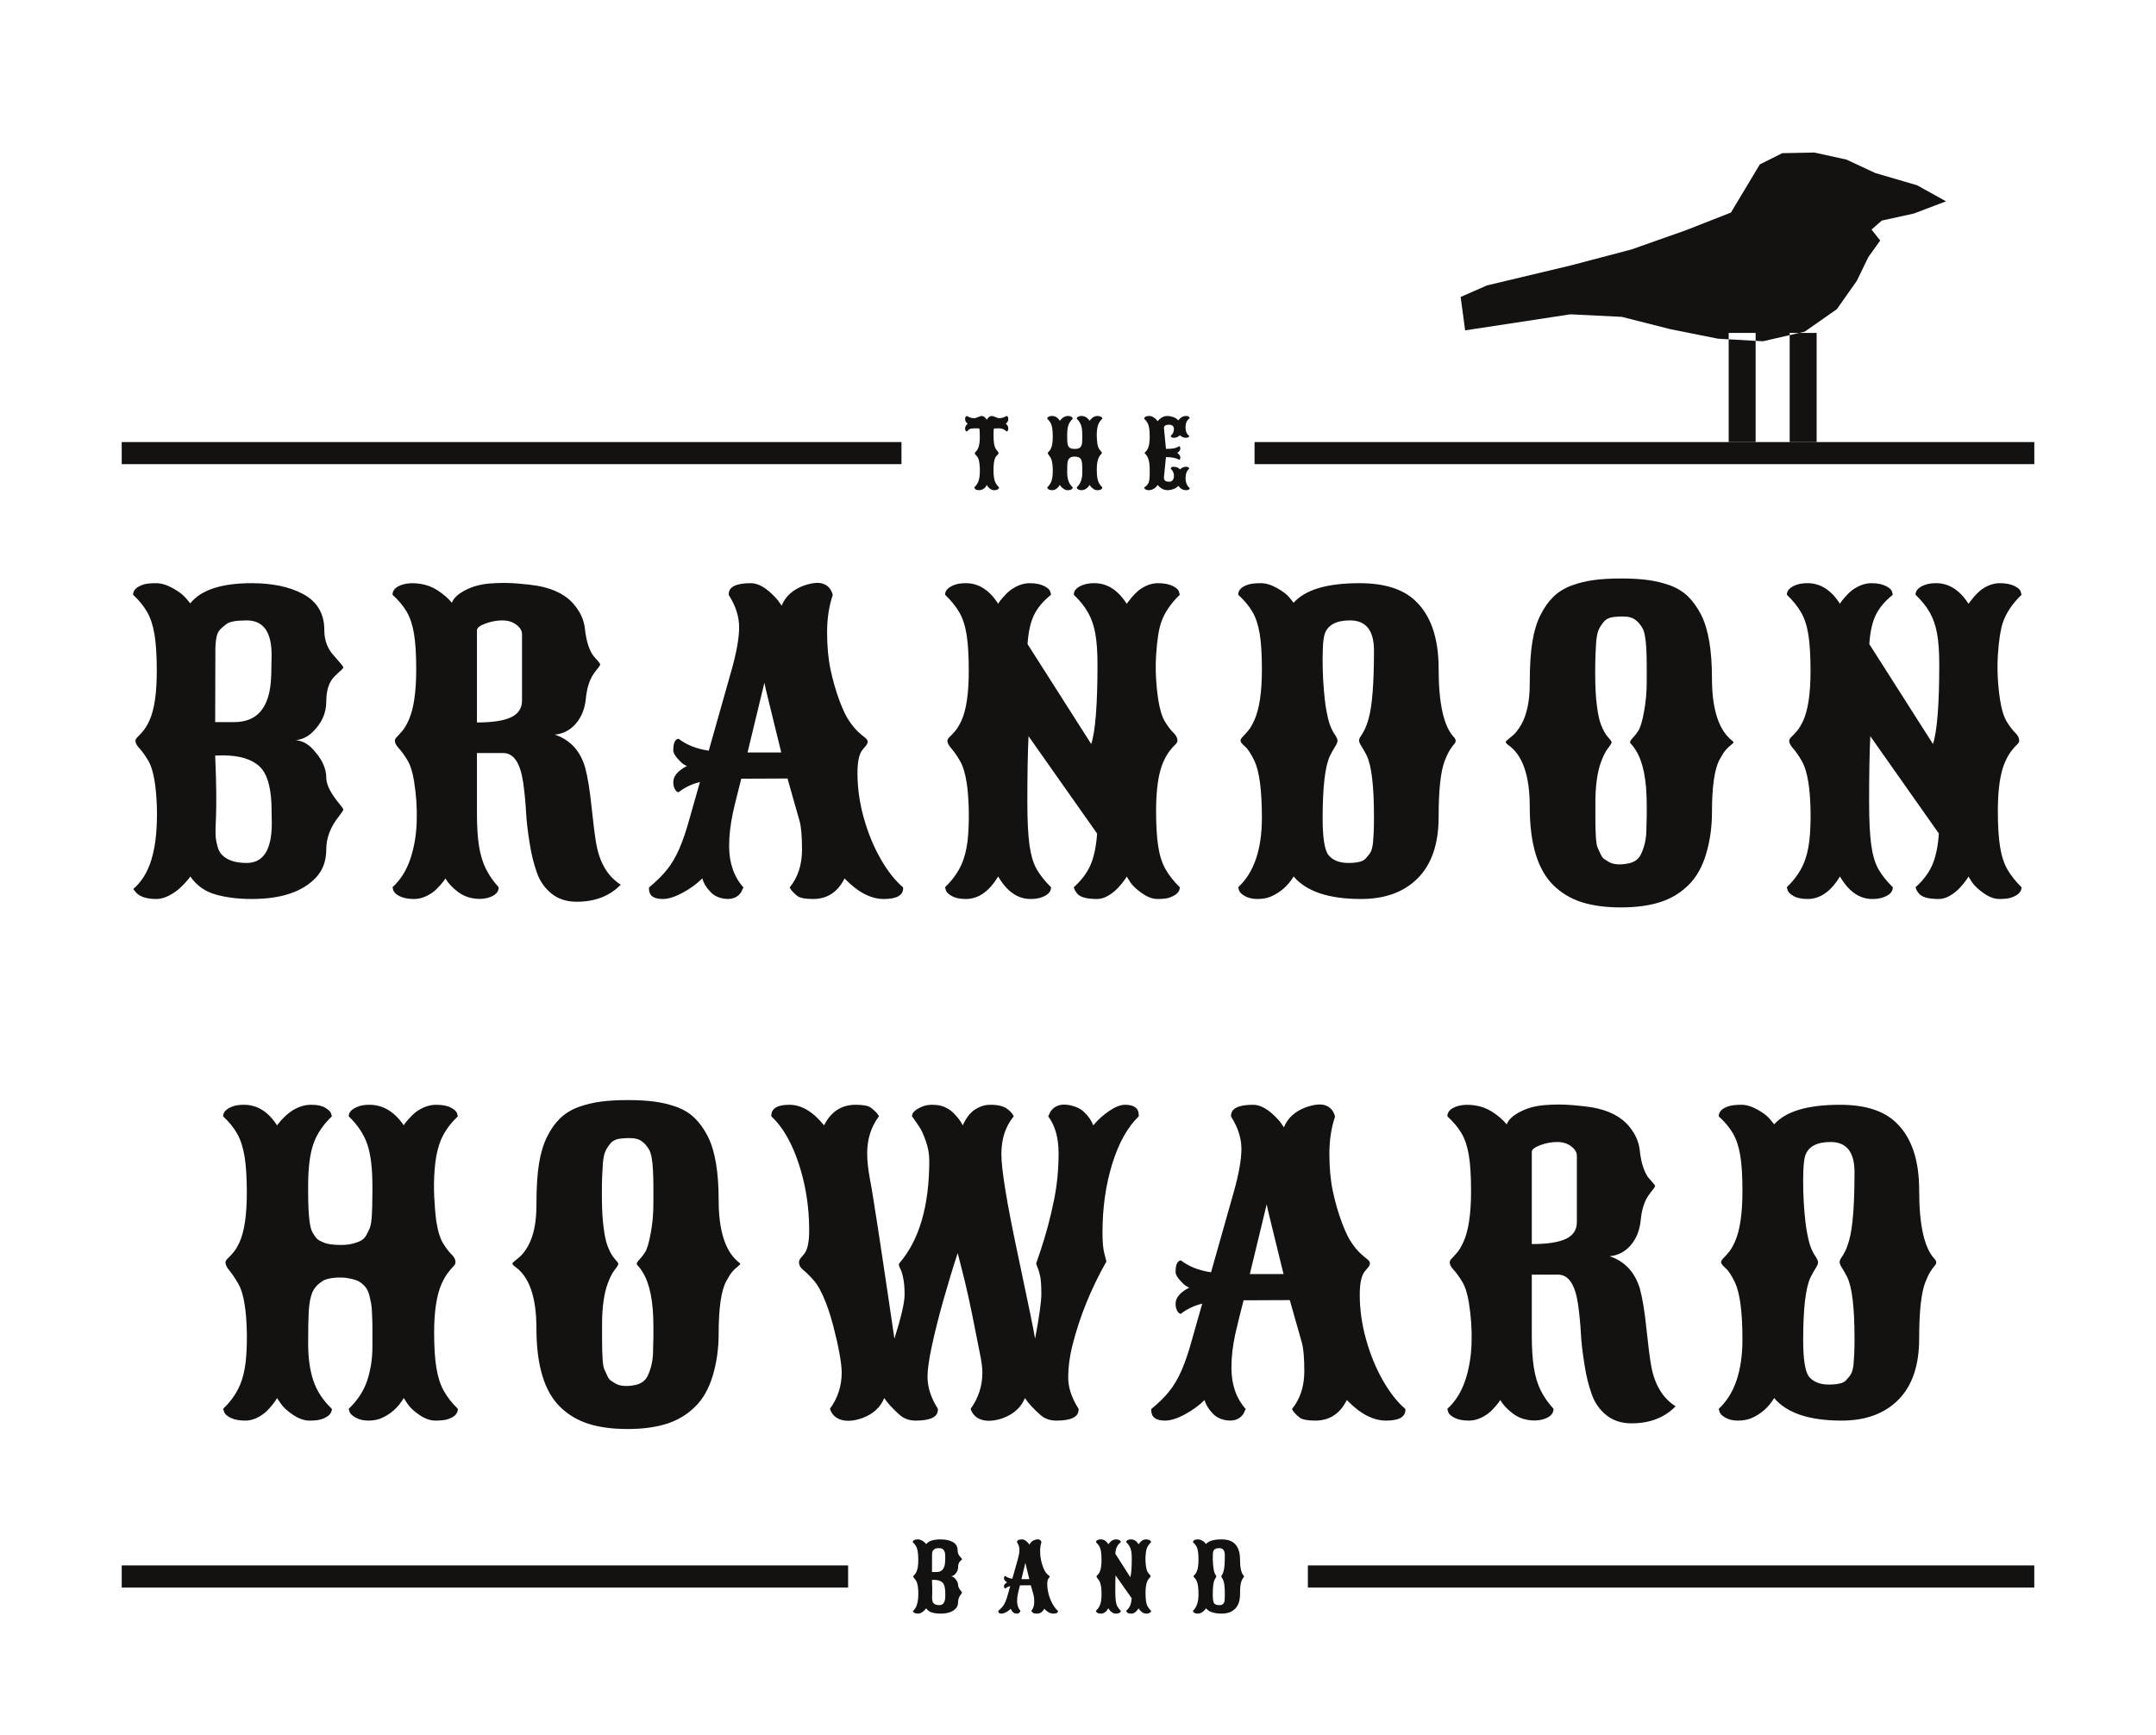
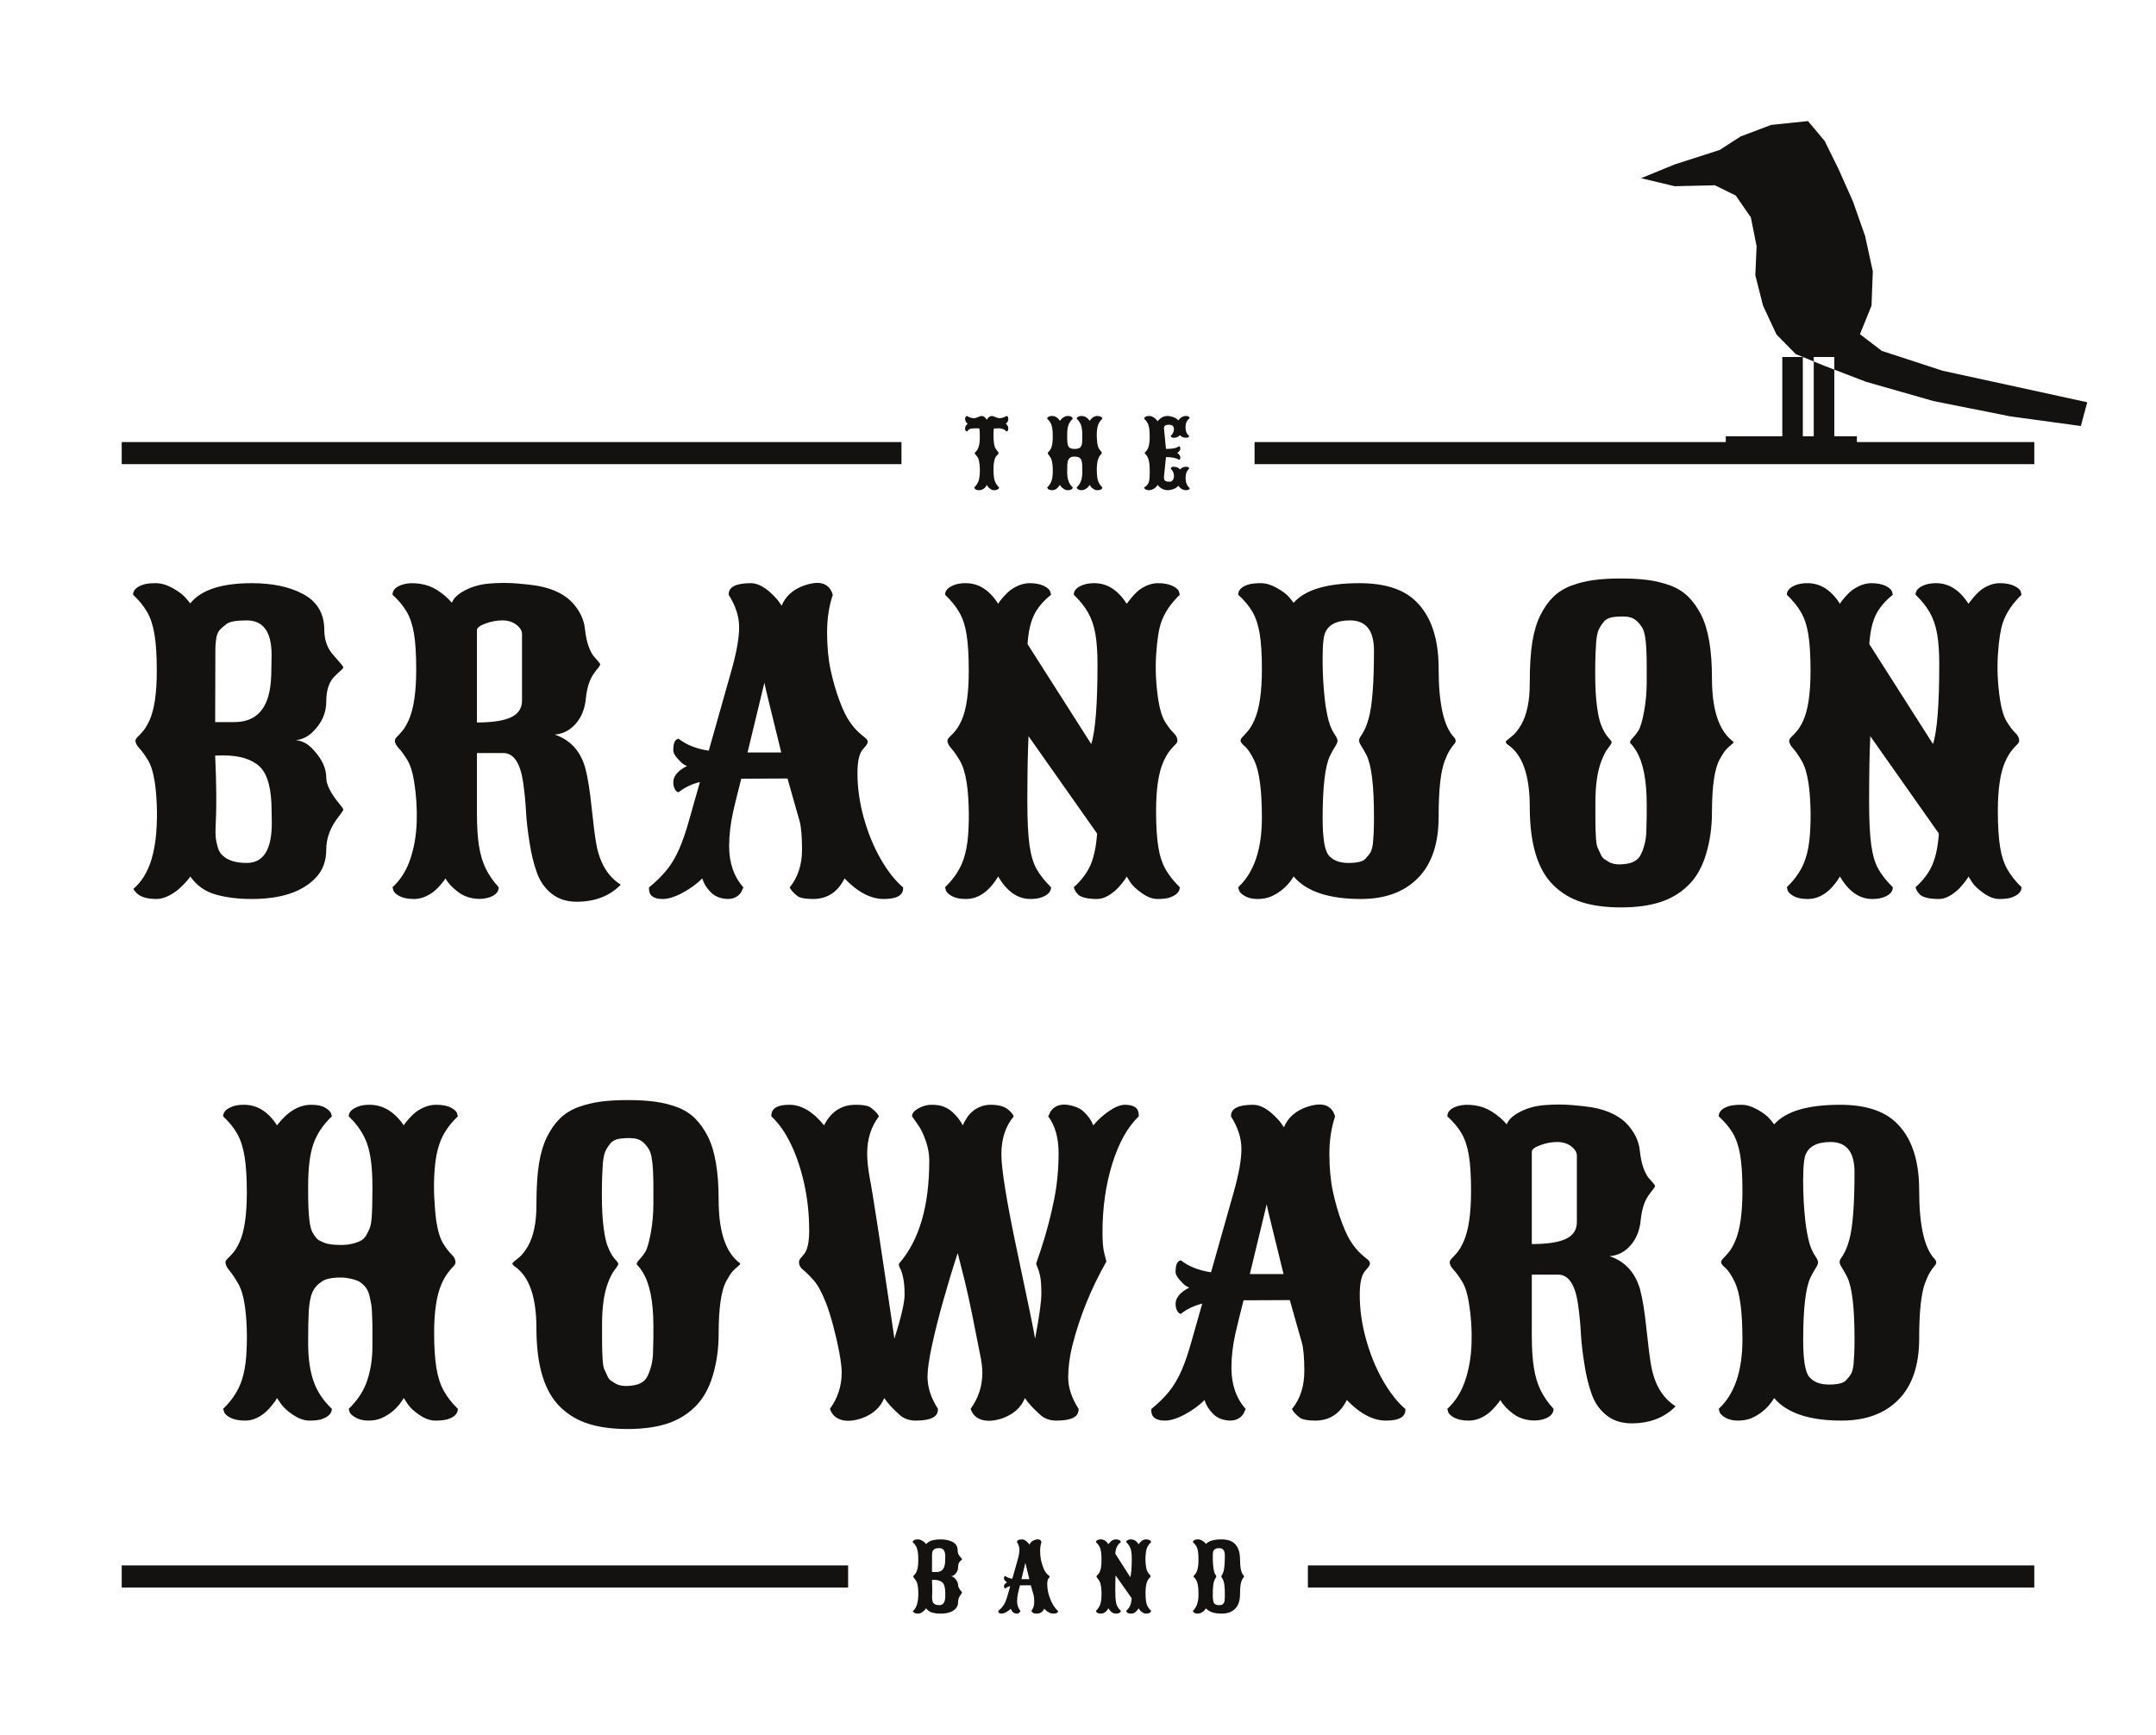
<svg xmlns="http://www.w3.org/2000/svg" viewBox="290.67 -337.87 818.66 659.12" width="819" height="659">
  <g fill="#141210">
    <path transform="translate(336.6695,0) scale(0.074442,-0.074442)" d="M177 -50Q98 -50 69 -12L59 1Q122 55 151 149Q170 211 176.0 285.5Q182 360 179.0 431.0Q176 502 168 551Q157 621 133.5 659.5Q110 698 90.0 719.5Q70 741 70 758Q70 766 81 777Q92 787 108.5 806.5Q125 826 141 860Q179 942 179 1114Q179 1230 167.5 1299.5Q156 1369 130.0 1414.5Q104 1460 58 1503Q58 1539 114 1556Q135 1562 175 1562Q215 1562 261.5 1536.0Q308 1510 329 1484L350 1459Q432 1562 664 1562Q820 1562 923 1508Q1034 1450 1034 1323Q1034 1244 1083 1192Q1131 1138 1131 1133Q1131 1127 1117.5 1115.5Q1104 1104 1088 1088Q1044 1046 1044 958Q1044 869 974 802Q936 765 888 761Q937 756 974 716Q1044 643 1044 569Q1044 517 1110 437Q1131 412 1131 406Q1131 401 1110 374Q1044 292 1044 203Q1044 114 990 58Q887 -50 664 -50Q560 -50 479.0 -27.0Q398 -4 350 65Q344 54 321.0 29.5Q298 5 278 -10Q223 -50 177 -50ZM477 853H575Q743 853 761 1057Q764 1092 764 1137L765 1196Q765 1372 638 1372Q557 1372 534 1353Q509 1334 498.5 1321.0Q488 1308 484 1288Q478 1257 478 1220ZM638 134Q766 134 766 337L765 400Q765 568 704 626Q643 683 516 683L477 682Q482 565 482.5 493.0Q483 421 481.5 379.5Q480 338 479.0 312.5Q478 287 480 262Q482 244 489.5 216.5Q497 189 513 174Q553 134 638 134Z" />
    <path transform="translate(435.1618,0) scale(0.074442,-0.074442)" d="M999 -64Q922 -64 870.0 -22.0Q818 20 795 87Q771 155 759 235Q744 327 740.5 395.5Q737 464 726 544Q704 695 624 695H490V385Q490 287 500.5 220.5Q511 154 535.0 105.0Q559 56 601 10Q601 -28 546 -44Q508 -54 466.0 -46.0Q424 -38 392 -13Q350 19 329 55Q324 45 304.5 22.5Q285 0 267 -14Q218 -50 169 -50Q124 -50 96.0 -36.0Q68 -22 63 -5L59 10Q120 66 149.5 153.0Q179 240 182.5 343.5Q186 447 169 551Q158 621 134.5 659.5Q111 698 91.0 719.5Q71 741 71 758Q71 767 82 778Q93 789 109.5 808.5Q126 828 142 864Q180 949 180 1122Q180 1238 168.5 1305.5Q157 1373 131.0 1417.0Q105 1461 59 1503Q59 1540 114 1556Q150 1566 199.0 1559.0Q248 1552 288 1526Q333 1497 362 1462Q375 1498 432 1527Q486 1555 557.5 1560.5Q629 1566 695.0 1560.5Q761 1555 797 1549Q927 1526 988 1450Q1034 1394 1041 1330Q1047 1275 1059.5 1240.5Q1072 1206 1086 1189Q1119 1153 1119 1148Q1119 1142 1108.5 1129.5Q1098 1117 1086 1100Q1054 1054 1046 975Q1039 897 995.5 846.0Q952 795 887 789Q1004 750 1042 622Q1062 548 1075 419Q1082 354 1088.0 306.0Q1094 258 1100 226Q1127 84 1224 23Q1139 -64 999 -64ZM490 851Q608 851 664.0 877.5Q720 904 720 963V1302Q720 1328 691.0 1350.0Q662 1372 620 1372Q577 1372 533.5 1356.0Q490 1340 490 1322Z" />
    <path transform="translate(538.2695,0) scale(0.074442,-0.074442)" d="M53 -50Q-17 -50 -17 2V9Q37 53 73.5 98.0Q110 143 137.5 206.0Q165 269 191 364L243 547Q181 532 134 495Q124 495 115.5 510.0Q107 525 107 546Q107 593 177 629Q158 635 141 654Q107 687 107 709Q107 742 116 756Q124 767 134 768Q194 721 288 707L404 1117Q443 1255 443 1337Q443 1419 390 1502V1506Q390 1562 503 1562Q561 1562 629 1488Q637 1480 644.5 1469.5Q652 1459 660 1447Q689 1519 774 1550Q839 1572 874.5 1558.0Q910 1544 921 1502Q892 1417 892 1311Q892 1203 910 1119Q928 1035 955.5 961.5Q983 888 1008 854Q1030 822 1053 801Q1072 784 1085.5 773.5Q1099 763 1099 753Q1099 744 1091.0 733.5Q1083 723 1073 712Q1047 681 1047 592Q1047 480 1079.0 365.0Q1111 250 1164.5 156.0Q1218 62 1280 9V5Q1280 -50 1181 -50Q1082 -50 981 55Q929 -50 820 -50Q764 -50 742 -36Q710 -11 701 9Q764 86 764 202Q764 305 751 350Q735 407 719.5 460.5Q704 514 690 565L454 564L433 481Q418 421 412 393Q392 302 392 220Q392 91 465 9Q459 -2 456.0 -10.0Q453 -18 441 -30Q413 -55 367.5 -48.5Q322 -42 296 -13Q265 19 255 55Q214 14 155.0 -18.0Q96 -50 53 -50ZM486 698H658Q618 862 596.0 951.0Q574 1040 572 1054Z" />
    <path transform="translate(645.0993,0) scale(0.074442,-0.074442)" d="M165 -50Q120 -50 93.5 -35.0Q67 -20 63 -5L59 10Q129 78 154 155Q172 208 177.0 280.0Q182 352 179.5 423.5Q177 495 169 545Q158 616 134.5 656.0Q111 696 91.0 718.5Q71 741 71 758Q71 766 82 777Q93 787 109.5 806.0Q126 825 142 859Q180 941 180 1114Q180 1230 169.0 1299.0Q158 1368 131.5 1413.5Q105 1459 59 1503Q59 1538 115 1556Q136 1562 165 1562Q263 1562 330 1457Q335 1467 354.5 1489.5Q374 1512 392 1526Q442 1562 491 1562Q535 1562 563.5 1548.0Q592 1534 596 1518L600 1503Q539 1454 512.5 1398.5Q486 1343 480 1251L805 741Q837 840 837 1148Q837 1242 826.0 1304.0Q815 1366 788.5 1412.5Q762 1459 716 1503Q716 1539 772 1556Q793 1562 821 1562Q919 1562 986 1457Q999 1474 1012.5 1490.5Q1026 1507 1048 1526Q1096 1562 1146 1562Q1191 1562 1220.0 1548.0Q1249 1534 1253 1518L1257 1503Q1187 1435 1162 1362Q1144 1310 1136.5 1200.0Q1129 1090 1147 968Q1159 891 1182.5 853.5Q1206 816 1225.5 797.5Q1245 779 1245 758Q1245 749 1234 738Q1223 728 1206.5 707.5Q1190 687 1174 652Q1136 568 1136 400Q1136 288 1147.0 218.0Q1158 148 1184.5 101.5Q1211 55 1257 10Q1257 -26 1201 -44Q1180 -50 1143 -50Q1106 -50 1064.5 -21.0Q1023 8 1004 36L986 65Q982 55 962.0 30.0Q942 5 924 -10Q877 -50 835 -50Q766 -50 740 -29Q721 -11 716 10Q775 63 801.5 124.0Q828 185 835 284L485 781Q479 658 479 445Q479 303 490.0 224.5Q501 146 527.5 100.5Q554 55 600 10Q600 -27 544 -44Q523 -50 495 -50Q397 -50 330 65Q261 -50 165 -50Z" />
    <path transform="translate(756.47,0) scale(0.074442,-0.074442)" d="M157 -50Q119 -50 93.0 -35.0Q67 -20 63 -5L59 10Q180 122 180 365Q180 573 142 655Q116 709 94 728Q71 748 71 758Q71 767 82 778Q93 789 109.5 808.5Q126 828 142 864Q180 949 180 1122Q180 1238 168.5 1305.5Q157 1373 131.0 1417.0Q105 1461 59 1503Q59 1540 114 1556Q137 1562 175 1562Q213 1562 257.5 1537.0Q302 1512 322 1487L342 1462Q430 1562 678 1562Q867 1562 961 1474Q1082 1362 1082 1126Q1082 859 1160 776Q1178 757 1160 739Q1151 729 1138.5 709.0Q1126 689 1113 655Q1082 575 1082 369Q1082 164 976.5 57.0Q871 -50 686 -50Q439 -50 342 65Q299 -6 225 -38Q195 -50 157 -50ZM621 134Q689 134 708 155Q728 176 735.5 190.5Q743 205 747 236Q749 258 750.5 288.5Q752 319 752 358V371Q752 608 714 684Q707 698 700.5 709.0Q694 720 688 730Q676 748 676 759Q676 769 684 780Q692 791 703.0 812.0Q714 833 725 872Q752 967 752 1218Q752 1372 630 1372Q523 1372 500 1301Q493 1278 491.0 1229.0Q489 1180 490.5 1122.5Q492 1065 496.5 1014.5Q501 964 505 937Q516 869 527.0 839.5Q538 810 551 791Q566 769 566 758Q566 747 553.5 727.5Q541 708 528 682Q490 604 490 362Q490 212 520 174Q553 134 621 134Z" />
    <path transform="translate(859.5777,0) scale(0.074442,-0.074442)" d="M627 -93Q512 -93 428.0 -66.5Q344 -40 283 20Q162 138 162 421Q162 661 51 737Q34 749 42.5 757.0Q51 765 73.0 782.5Q95 800 118 839Q162 916 162 1049Q162 1183 175.5 1264.0Q189 1345 217 1400Q245 1456 282.5 1492.5Q320 1529 375 1550Q430 1570 489.5 1578.0Q549 1586 628 1586Q707 1586 766.0 1578.0Q825 1570 880 1550Q935 1529 972.0 1492.0Q1009 1455 1037 1400Q1092 1291 1092 1077Q1092 845 1190 762Q1202 753 1202 750Q1202 746 1189 736Q1176 726 1163.0 711.5Q1150 697 1131 662Q1092 590 1092 392Q1092 280 1062.0 179.5Q1032 79 971 20Q910 -40 826.0 -66.5Q742 -93 627 -93ZM663 131Q712 140 730 179Q755 232 757.0 294.0Q759 356 759 376V432Q759 620 704 708Q691 729 683 737Q674 745 674 750Q674 758 688.5 773.0Q703 788 717 810Q732 834 745.5 907.0Q759 980 759 1059Q759 1112 759.0 1139.0Q759 1166 758.5 1184.0Q758 1202 757 1226Q753 1307 736.5 1334.0Q720 1361 702 1374Q680 1392 638 1392Q596 1392 573 1386Q548 1378 536 1360Q521 1341 513.0 1322.5Q505 1304 501 1262Q499 1236 497.5 1197.0Q496 1158 496 1105Q496 1000 505 935Q513 871 526 839Q543 796 561.5 776.0Q580 756 580 750Q580 743 561.5 719.5Q543 696 526 650Q497 572 497 440V365Q497 237 508 213L525 176Q532 161 541.5 154.5Q551 148 564 140Q599 119 663 131Z" />
    <path transform="translate(964.9186,0) scale(0.074442,-0.074442)" d="M165 -50Q120 -50 93.5 -35.0Q67 -20 63 -5L59 10Q129 78 154 155Q172 208 177.0 280.0Q182 352 179.5 423.5Q177 495 169 545Q158 616 134.5 656.0Q111 696 91.0 718.5Q71 741 71 758Q71 766 82 777Q93 787 109.5 806.0Q126 825 142 859Q180 941 180 1114Q180 1230 169.0 1299.0Q158 1368 131.5 1413.5Q105 1459 59 1503Q59 1538 115 1556Q136 1562 165 1562Q263 1562 330 1457Q335 1467 354.5 1489.5Q374 1512 392 1526Q442 1562 491 1562Q535 1562 563.5 1548.0Q592 1534 596 1518L600 1503Q539 1454 512.5 1398.5Q486 1343 480 1251L805 741Q837 840 837 1148Q837 1242 826.0 1304.0Q815 1366 788.5 1412.5Q762 1459 716 1503Q716 1539 772 1556Q793 1562 821 1562Q919 1562 986 1457Q999 1474 1012.5 1490.5Q1026 1507 1048 1526Q1096 1562 1146 1562Q1191 1562 1220.0 1548.0Q1249 1534 1253 1518L1257 1503Q1187 1435 1162 1362Q1144 1310 1136.5 1200.0Q1129 1090 1147 968Q1159 891 1182.5 853.5Q1206 816 1225.5 797.5Q1245 779 1245 758Q1245 749 1234 738Q1223 728 1206.5 707.5Q1190 687 1174 652Q1136 568 1136 400Q1136 288 1147.0 218.0Q1158 148 1184.5 101.5Q1211 55 1257 10Q1257 -26 1201 -44Q1180 -50 1143 -50Q1106 -50 1064.5 -21.0Q1023 8 1004 36L986 65Q982 55 962.0 30.0Q942 5 924 -10Q877 -50 835 -50Q766 -50 740 -29Q721 -11 716 10Q775 63 801.5 124.0Q828 185 835 284L485 781Q479 658 479 445Q479 303 490.0 224.5Q501 146 527.5 100.5Q554 55 600 10Q600 -27 544 -44Q523 -50 495 -50Q397 -50 330 65Q261 -50 165 -50Z" />
    <path transform="translate(370.804,198.1935) scale(0.074442,-0.074442)" d="M172 -50Q126 -50 97.5 -36.0Q69 -22 64 -5L59 10Q127 75 154 155Q172 209 177.0 280.0Q182 351 179.5 421.5Q177 492 169 541Q159 610 135.0 651.0Q111 692 91.0 716.0Q71 740 71 758Q71 766 82 777Q93 787 109.5 806.0Q126 825 142 859Q180 941 180 1113Q180 1228 168.5 1298.0Q157 1368 131.0 1414.0Q105 1460 59 1503Q59 1538 115 1556Q136 1562 165 1562Q267 1562 334 1457Q414 1562 509 1562Q555 1562 580 1547Q605 1532 610 1518L614 1503Q546 1438 519.5 1361.5Q493 1285 493 1148V1117Q493 948 515 911Q534 878 548.0 870.5Q562 863 577 857Q602 847 659.0 846.5Q716 846 759 867Q776 874 789 895Q800 915 807.0 931.5Q814 948 817 983Q819 1009 820.0 1044.0Q821 1079 821 1124V1148Q821 1285 794.5 1361.5Q768 1438 700 1503Q700 1538 757 1556Q778 1562 806 1562Q909 1562 981 1457Q986 1467 1006.0 1489.5Q1026 1512 1044 1526Q1095 1562 1146 1562Q1194 1562 1221.5 1547.5Q1249 1533 1253 1518L1257 1503Q1188 1437 1163 1362Q1145 1310 1139.0 1237.0Q1133 1164 1136.5 1092.0Q1140 1020 1147 968Q1159 891 1182.5 853.5Q1206 816 1225.5 797.5Q1245 779 1245 758Q1245 748 1234 737Q1223 726 1206.5 704.5Q1190 683 1174 648Q1136 561 1136 399Q1136 289 1147.5 219.0Q1159 149 1185.5 101.5Q1212 54 1257 10Q1257 -28 1202 -44Q1180 -50 1142 -50Q1103 -50 1060.5 -21.0Q1018 8 1000 36L981 65Q938 -7 866 -38Q838 -50 800 -50Q763 -50 736.0 -35.0Q709 -20 704 -5L700 10Q768 75 794.5 155.0Q821 235 821 326V441L819 497Q818 530 814.5 547.0Q811 564 806 587Q798 621 777.5 640.5Q757 660 742 665Q693 683 640.0 680.0Q587 677 563 660Q528 637 514.0 603.5Q500 570 496 508Q493 456 493 344Q493 233 519.5 154.0Q546 75 614 10Q614 -26 558 -44Q537 -50 499 -50Q460 -50 416.5 -21.0Q373 8 354 36L334 65Q330 55 310.0 30.0Q290 5 272 -10Q223 -50 172 -50Z" />
    <path transform="translate(482.1747,198.1935) scale(0.074442,-0.074442)" d="M627 -93Q512 -93 428.0 -66.5Q344 -40 283 20Q162 138 162 421Q162 661 51 737Q34 749 42.5 757.0Q51 765 73.0 782.5Q95 800 118 839Q162 916 162 1049Q162 1183 175.5 1264.0Q189 1345 217 1400Q245 1456 282.5 1492.5Q320 1529 375 1550Q430 1570 489.5 1578.0Q549 1586 628 1586Q707 1586 766.0 1578.0Q825 1570 880 1550Q935 1529 972.0 1492.0Q1009 1455 1037 1400Q1092 1291 1092 1077Q1092 845 1190 762Q1202 753 1202 750Q1202 746 1189 736Q1176 726 1163.0 711.5Q1150 697 1131 662Q1092 590 1092 392Q1092 280 1062.0 179.5Q1032 79 971 20Q910 -40 826.0 -66.5Q742 -93 627 -93ZM663 131Q712 140 730 179Q755 232 757.0 294.0Q759 356 759 376V432Q759 620 704 708Q691 729 683 737Q674 745 674 750Q674 758 688.5 773.0Q703 788 717 810Q732 834 745.5 907.0Q759 980 759 1059Q759 1112 759.0 1139.0Q759 1166 758.5 1184.0Q758 1202 757 1226Q753 1307 736.5 1334.0Q720 1361 702 1374Q680 1392 638 1392Q596 1392 573 1386Q548 1378 536 1360Q521 1341 513.0 1322.5Q505 1304 501 1262Q499 1236 497.5 1197.0Q496 1158 496 1105Q496 1000 505 935Q513 871 526 839Q543 796 561.5 776.0Q580 756 580 750Q580 743 561.5 719.5Q543 696 526 650Q497 572 497 440V365Q497 237 508 213L525 176Q532 161 541.5 154.5Q551 148 564 140Q599 119 663 131Z" />
    <path transform="translate(583.0491,198.1935) scale(0.074442,-0.074442)" d="M743 -50Q694 -50 662 -22Q608 26 582 65Q553 -7 468 -38Q406 -59 362.5 -46.0Q319 -33 305 10Q365 93 365 195Q365 231 353.0 296.0Q341 361 322.5 431.0Q304 501 285 550Q254 630 222.0 666.0Q190 702 168.5 719.0Q147 736 147 759Q147 768 155.0 778.5Q163 789 173 800Q199 831 199 920Q199 1042 174.5 1155.0Q150 1268 107.0 1358.5Q64 1449 6 1503V1507Q6 1562 98 1562Q190 1562 275 1457Q328 1562 436 1562Q495 1562 514 1547Q548 1521 555 1503Q495 1424 495 1313Q495 1259 509 1183Q514 1159 524.5 1094.0Q535 1029 548.5 941.5Q562 854 576.0 760.0Q590 666 602.5 582.0Q615 498 623.5 440.0Q632 382 634 368Q686 533 686 592Q686 648 678 682Q671 714 663 727Q653 747 659 753Q812 930 812 1277Q812 1326 795 1375Q778 1423 764.0 1445.0Q750 1467 724 1503V1504Q724 1522 746 1537Q784 1562 825 1562Q864 1562 889.0 1551.0Q914 1540 930 1525Q964 1494 983 1457L988 1468Q991 1475 1003.0 1494.0Q1015 1513 1030 1526Q1045 1540 1070.0 1551.0Q1095 1562 1124 1562Q1182 1562 1210 1541Q1236 1521 1243 1503Q1180 1427 1180 1310Q1180 1193 1262 807Q1344 421 1352 368Q1384 537 1384 597Q1384 662 1377 691Q1371 718 1364.0 733.0Q1357 748 1358 754Q1359 756 1360.5 760.5Q1362 765 1364 771L1380 818Q1422 943 1450 1082Q1472 1195 1472 1315Q1472 1432 1419 1503Q1425 1514 1428.0 1522.0Q1431 1530 1443 1542Q1474 1570 1525.0 1560.5Q1576 1551 1602 1525Q1635 1494 1649 1457Q1685 1500 1731.0 1531.0Q1777 1562 1811 1562Q1881 1562 1881 1510V1503Q1795 1420 1745.5 1259.5Q1696 1099 1696 910Q1696 837 1706 801L1716 762Q1598 554 1542 332Q1521 247 1521 170Q1521 93 1574 10V6Q1574 -50 1461 -50Q1412 -50 1380 -22Q1326 26 1300 65Q1271 -7 1186 -38Q1124 -59 1080.5 -46.0Q1037 -33 1023 10Q1083 93 1083 195Q1083 233 1070 294L1046 415Q1030 498 1012.0 580.5Q994 663 972 746L957 805Q919 689 883.5 563.0Q848 437 825.5 332.5Q803 228 803 174Q803 93 856 10V6Q856 -50 743 -50Z" />
    <path transform="translate(729.1097,198.1935) scale(0.074442,-0.074442)" d="M53 -50Q-17 -50 -17 2V9Q37 53 73.5 98.0Q110 143 137.5 206.0Q165 269 191 364L243 547Q181 532 134 495Q124 495 115.5 510.0Q107 525 107 546Q107 593 177 629Q158 635 141 654Q107 687 107 709Q107 742 116 756Q124 767 134 768Q194 721 288 707L404 1117Q443 1255 443 1337Q443 1419 390 1502V1506Q390 1562 503 1562Q561 1562 629 1488Q637 1480 644.5 1469.5Q652 1459 660 1447Q689 1519 774 1550Q839 1572 874.5 1558.0Q910 1544 921 1502Q892 1417 892 1311Q892 1203 910 1119Q928 1035 955.5 961.5Q983 888 1008 854Q1030 822 1053 801Q1072 784 1085.5 773.5Q1099 763 1099 753Q1099 744 1091.0 733.5Q1083 723 1073 712Q1047 681 1047 592Q1047 480 1079.0 365.0Q1111 250 1164.5 156.0Q1218 62 1280 9V5Q1280 -50 1181 -50Q1082 -50 981 55Q929 -50 820 -50Q764 -50 742 -36Q710 -11 701 9Q764 86 764 202Q764 305 751 350Q735 407 719.5 460.5Q704 514 690 565L454 564L433 481Q418 421 412 393Q392 302 392 220Q392 91 465 9Q459 -2 456.0 -10.0Q453 -18 441 -30Q413 -55 367.5 -48.5Q322 -42 296 -13Q265 19 255 55Q214 14 155.0 -18.0Q96 -50 53 -50ZM486 698H658Q618 862 596.0 951.0Q574 1040 572 1054Z" />
    <path transform="translate(835.9395,198.1935) scale(0.074442,-0.074442)" d="M999 -64Q922 -64 870.0 -22.0Q818 20 795 87Q771 155 759 235Q744 327 740.5 395.5Q737 464 726 544Q704 695 624 695H490V385Q490 287 500.5 220.5Q511 154 535.0 105.0Q559 56 601 10Q601 -28 546 -44Q508 -54 466.0 -46.0Q424 -38 392 -13Q350 19 329 55Q324 45 304.5 22.5Q285 0 267 -14Q218 -50 169 -50Q124 -50 96.0 -36.0Q68 -22 63 -5L59 10Q120 66 149.5 153.0Q179 240 182.5 343.5Q186 447 169 551Q158 621 134.5 659.5Q111 698 91.0 719.5Q71 741 71 758Q71 767 82 778Q93 789 109.5 808.5Q126 828 142 864Q180 949 180 1122Q180 1238 168.5 1305.5Q157 1373 131.0 1417.0Q105 1461 59 1503Q59 1540 114 1556Q150 1566 199.0 1559.0Q248 1552 288 1526Q333 1497 362 1462Q375 1498 432 1527Q486 1555 557.5 1560.5Q629 1566 695.0 1560.5Q761 1555 797 1549Q927 1526 988 1450Q1034 1394 1041 1330Q1047 1275 1059.5 1240.5Q1072 1206 1086 1189Q1119 1153 1119 1148Q1119 1142 1108.5 1129.5Q1098 1117 1086 1100Q1054 1054 1046 975Q1039 897 995.5 846.0Q952 795 887 789Q1004 750 1042 622Q1062 548 1075 419Q1082 354 1088.0 306.0Q1094 258 1100 226Q1127 84 1224 23Q1139 -64 999 -64ZM490 851Q608 851 664.0 877.5Q720 904 720 963V1302Q720 1328 691.0 1350.0Q662 1372 620 1372Q577 1372 533.5 1356.0Q490 1340 490 1322Z" />
    <path transform="translate(939.0471,198.1935) scale(0.074442,-0.074442)" d="M157 -50Q119 -50 93.0 -35.0Q67 -20 63 -5L59 10Q180 122 180 365Q180 573 142 655Q116 709 94 728Q71 748 71 758Q71 767 82 778Q93 789 109.5 808.5Q126 828 142 864Q180 949 180 1122Q180 1238 168.5 1305.5Q157 1373 131.0 1417.0Q105 1461 59 1503Q59 1540 114 1556Q137 1562 175 1562Q213 1562 257.5 1537.0Q302 1512 322 1487L342 1462Q430 1562 678 1562Q867 1562 961 1474Q1082 1362 1082 1126Q1082 859 1160 776Q1178 757 1160 739Q1151 729 1138.5 709.0Q1126 689 1113 655Q1082 575 1082 369Q1082 164 976.5 57.0Q871 -50 686 -50Q439 -50 342 65Q299 -6 225 -38Q195 -50 157 -50ZM621 134Q689 134 708 155Q728 176 735.5 190.5Q743 205 747 236Q749 258 750.5 288.5Q752 319 752 358V371Q752 608 714 684Q707 698 700.5 709.0Q694 720 688 730Q676 748 676 759Q676 769 684 780Q692 791 703.0 812.0Q714 833 725 872Q752 967 752 1218Q752 1372 630 1372Q523 1372 500 1301Q493 1278 491.0 1229.0Q489 1180 490.5 1122.5Q492 1065 496.5 1014.5Q501 964 505 937Q516 869 527.0 839.5Q538 810 551 791Q566 769 566 758Q566 747 553.5 727.5Q541 708 528 682Q490 604 490 362Q490 212 520 174Q553 134 621 134Z" />
    <g transform="translate(0,-152.486)">
      <path transform="translate(656.9593,0) scale(0.017494,-0.017494)" d="M632 -50Q595 -50 554.5 -21.0Q514 8 496 36L479 65Q451 -6 376 -38Q336 -54 292.5 -49.5Q249 -45 232 -29Q210 -10 207 10Q275 75 302 155Q320 209 325.5 282.5Q331 356 328.0 428.0Q325 500 317 551Q306 626 282.5 662.0Q259 698 239.0 716.5Q219 735 219 756Q219 764 230 775Q241 785 257.5 805.0Q274 825 290 860Q328 942 328 1102Q328 1262 316 1290Q316 1294 228 1294Q140 1294 108.0 1277.5Q76 1261 48 1224Q8 1234 8 1290Q8 1346 64 1393Q30 1418 16.5 1454.0Q3 1490 11.0 1521.5Q19 1553 48 1562Q126 1514 205 1514Q237 1514 289 1538Q342 1562 367 1562Q431 1562 479 1480Q525 1562 589 1562Q616 1562 668 1538Q721 1514 751 1514Q827 1514 908 1562Q932 1562 943 1524Q947 1512 947 1488Q947 1466 932 1440Q909 1401 890 1393Q935 1365 943.5 1316.0Q952 1267 934 1241Q925 1229 908 1224Q847 1294 740 1294L637 1290Q625 1278 625 1158Q625 1041 636 966Q647 893 670.5 855.0Q694 817 714.0 797.0Q734 777 734 757Q734 732 702.5 706.5Q671 681 653 628Q625 547 625 390Q625 286 636.5 217.5Q648 149 674.5 101.5Q701 54 746 10Q746 -26 690 -44Q669 -50 632 -50Z" />
      <path transform="translate(687.2645,0) scale(0.017494,-0.017494)" d="M172 -50Q126 -50 97.5 -36.0Q69 -22 64 -5L59 10Q127 75 154 155Q172 209 177.0 280.0Q182 351 179.5 421.5Q177 492 169 541Q159 610 135.0 651.0Q111 692 91.0 716.0Q71 740 71 758Q71 766 82 777Q93 787 109.5 806.0Q126 825 142 859Q180 941 180 1113Q180 1228 168.5 1298.0Q157 1368 131.0 1414.0Q105 1460 59 1503Q59 1538 115 1556Q136 1562 165 1562Q267 1562 334 1457Q414 1562 509 1562Q555 1562 580 1547Q605 1532 610 1518L614 1503Q546 1438 519.5 1361.5Q493 1285 493 1148V1117Q493 948 515 911Q534 878 548.0 870.5Q562 863 577 857Q602 847 659.0 846.5Q716 846 759 867Q776 874 789 895Q800 915 807.0 931.5Q814 948 817 983Q819 1009 820.0 1044.0Q821 1079 821 1124V1148Q821 1285 794.5 1361.5Q768 1438 700 1503Q700 1538 757 1556Q778 1562 806 1562Q909 1562 981 1457Q986 1467 1006.0 1489.5Q1026 1512 1044 1526Q1095 1562 1146 1562Q1194 1562 1221.5 1547.5Q1249 1533 1253 1518L1257 1503Q1188 1437 1163 1362Q1145 1310 1139.0 1237.0Q1133 1164 1136.5 1092.0Q1140 1020 1147 968Q1159 891 1182.5 853.5Q1206 816 1225.5 797.5Q1245 779 1245 758Q1245 748 1234 737Q1223 726 1206.5 704.5Q1190 683 1174 648Q1136 561 1136 399Q1136 289 1147.5 219.0Q1159 149 1185.5 101.5Q1212 54 1257 10Q1257 -28 1202 -44Q1180 -50 1142 -50Q1103 -50 1060.5 -21.0Q1018 8 1000 36L981 65Q938 -7 866 -38Q838 -50 800 -50Q763 -50 736.0 -35.0Q709 -20 704 -5L700 10Q768 75 794.5 155.0Q821 235 821 326V441L819 497Q818 530 814.5 547.0Q811 564 806 587Q798 621 777.5 640.5Q757 660 742 665Q693 683 640.0 680.0Q587 677 563 660Q528 637 514.0 603.5Q500 570 496 508Q493 456 493 344Q493 233 519.5 154.0Q546 75 614 10Q614 -26 558 -44Q537 -50 499 -50Q460 -50 416.5 -21.0Q373 8 354 36L334 65Q330 55 310.0 30.0Q290 5 272 -10Q223 -50 172 -50Z" />
      <path transform="translate(724.1124,0) scale(0.017494,-0.017494)" d="M158 -50Q119 -50 93.0 -35.0Q67 -20 63 -5L59 10Q108 39 124 64Q141 88 149.5 101.5Q158 115 164 143L173 189Q176 206 177.5 247.5Q179 289 179 315V399Q179 654 81 740Q60 757 81 777Q92 787 108.5 806.0Q125 825 141 859Q179 941 179 1113Q179 1228 167.5 1298.0Q156 1368 130.0 1414.0Q104 1460 58 1503Q58 1539 114 1556Q135 1562 175 1562Q215 1562 261.5 1533.0Q308 1504 329 1476L350 1447Q444 1562 562 1562Q625 1562 692.5 1537.5Q760 1513 799 1466Q871 1562 969 1562Q1036 1562 1048 1516Q998 1478 977.5 1430.0Q957 1382 957 1312Q957 1189 1038 1127Q1031 1099 996.0 1091.5Q961 1084 919.5 1094.5Q878 1105 851 1130L836 1145Q779 1088 705 1088Q646 1088 634 1127Q705 1192 705 1277Q705 1372 597 1372Q489 1372 489 1303V1294L532 847Q642 847 705.5 859.5Q769 872 817 905Q827 905 835.5 890.5Q844 876 844 855Q844 801 774 759Q793 753 811 732Q844 695 844 667Q844 618 824 612L817 610Q726 669 532 669L488 230Q488 163 528 147Q558 134 607 134Q654 134 680.0 170.5Q706 207 706 261Q706 350 635 419Q645 459 694 459Q779 459 822 416L837 401Q895 459 969 459Q1027 459 1039 419Q958 355 958 213Q958 70 1049 -6Q1049 -31 1007 -45Q989 -50 970 -50Q871 -50 800 45Q760 -2 694 -26Q632 -48 585.5 -49.0Q539 -50 510 -43Q470 -33 440.0 -14.5Q410 4 393 20Q367 44 352 64Q312 -4 228 -38Q197 -50 158 -50Z" />
    </g>
    <rect x="336.67" y="-169.90" width="296.26" height="8.39" />
    <rect x="767.08" y="-169.90" width="296.26" height="8.39" />
    <g transform="translate(0,274.382)">
      <path transform="translate(636.1824,0) scale(0.017494,-0.017494)" d="M177 -50Q98 -50 69 -12L59 1Q122 55 151 149Q170 211 176.0 285.5Q182 360 179.0 431.0Q176 502 168 551Q157 621 133.5 659.5Q110 698 90.0 719.5Q70 741 70 758Q70 766 81 777Q92 787 108.5 806.5Q125 826 141 860Q179 942 179 1114Q179 1230 167.5 1299.5Q156 1369 130.0 1414.5Q104 1460 58 1503Q58 1539 114 1556Q135 1562 175 1562Q215 1562 261.5 1536.0Q308 1510 329 1484L350 1459Q432 1562 664 1562Q820 1562 923 1508Q1034 1450 1034 1323Q1034 1244 1083 1192Q1131 1138 1131 1133Q1131 1127 1117.5 1115.5Q1104 1104 1088 1088Q1044 1046 1044 958Q1044 869 974 802Q936 765 888 761Q937 756 974 716Q1044 643 1044 569Q1044 517 1110 437Q1131 412 1131 406Q1131 401 1110 374Q1044 292 1044 203Q1044 114 990 58Q887 -50 664 -50Q560 -50 479.0 -27.0Q398 -4 350 65Q344 54 321.0 29.5Q298 5 278 -10Q223 -50 177 -50ZM477 853H575Q743 853 761 1057Q764 1092 764 1137L765 1196Q765 1372 638 1372Q557 1372 534 1353Q509 1334 498.5 1321.0Q488 1308 484 1288Q478 1257 478 1220ZM638 134Q766 134 766 337L765 400Q765 568 704 626Q643 683 516 683L477 682Q482 565 482.5 493.0Q483 421 481.5 379.5Q480 338 479.0 312.5Q478 287 480 262Q482 244 489.5 216.5Q497 189 513 174Q553 134 638 134Z" />
      <path transform="translate(670.0039,0) scale(0.017494,-0.017494)" d="M53 -50Q-17 -50 -17 2V9Q37 53 73.5 98.0Q110 143 137.5 206.0Q165 269 191 364L243 547Q181 532 134 495Q124 495 115.5 510.0Q107 525 107 546Q107 593 177 629Q158 635 141 654Q107 687 107 709Q107 742 116 756Q124 767 134 768Q194 721 288 707L404 1117Q443 1255 443 1337Q443 1419 390 1502V1506Q390 1562 503 1562Q561 1562 629 1488Q637 1480 644.5 1469.5Q652 1459 660 1447Q689 1519 774 1550Q839 1572 874.5 1558.0Q910 1544 921 1502Q892 1417 892 1311Q892 1203 910 1119Q928 1035 955.5 961.5Q983 888 1008 854Q1030 822 1053 801Q1072 784 1085.5 773.5Q1099 763 1099 753Q1099 744 1091.0 733.5Q1083 723 1073 712Q1047 681 1047 592Q1047 480 1079.0 365.0Q1111 250 1164.5 156.0Q1218 62 1280 9V5Q1280 -50 1181 -50Q1082 -50 981 55Q929 -50 820 -50Q764 -50 742 -36Q710 -11 701 9Q764 86 764 202Q764 305 751 350Q735 407 719.5 460.5Q704 514 690 565L454 564L433 481Q418 421 412 393Q392 302 392 220Q392 91 465 9Q459 -2 456.0 -10.0Q453 -18 441 -30Q413 -55 367.5 -48.5Q322 -42 296 -13Q265 19 255 55Q214 14 155.0 -18.0Q96 -50 53 -50ZM486 698H658Q618 862 596.0 951.0Q574 1040 572 1054Z" />
      <path transform="translate(705.7847,0) scale(0.017494,-0.017494)" d="M165 -50Q120 -50 93.5 -35.0Q67 -20 63 -5L59 10Q129 78 154 155Q172 208 177.0 280.0Q182 352 179.5 423.5Q177 495 169 545Q158 616 134.5 656.0Q111 696 91.0 718.5Q71 741 71 758Q71 766 82 777Q93 787 109.5 806.0Q126 825 142 859Q180 941 180 1114Q180 1230 169.0 1299.0Q158 1368 131.5 1413.5Q105 1459 59 1503Q59 1538 115 1556Q136 1562 165 1562Q263 1562 330 1457Q335 1467 354.5 1489.5Q374 1512 392 1526Q442 1562 491 1562Q535 1562 563.5 1548.0Q592 1534 596 1518L600 1503Q539 1454 512.5 1398.5Q486 1343 480 1251L805 741Q837 840 837 1148Q837 1242 826.0 1304.0Q815 1366 788.5 1412.5Q762 1459 716 1503Q716 1539 772 1556Q793 1562 821 1562Q919 1562 986 1457Q999 1474 1012.5 1490.5Q1026 1507 1048 1526Q1096 1562 1146 1562Q1191 1562 1220.0 1548.0Q1249 1534 1253 1518L1257 1503Q1187 1435 1162 1362Q1144 1310 1136.5 1200.0Q1129 1090 1147 968Q1159 891 1182.5 853.5Q1206 816 1225.5 797.5Q1245 779 1245 758Q1245 749 1234 738Q1223 728 1206.5 707.5Q1190 687 1174 652Q1136 568 1136 400Q1136 288 1147.0 218.0Q1158 148 1184.5 101.5Q1211 55 1257 10Q1257 -26 1201 -44Q1180 -50 1143 -50Q1106 -50 1064.5 -21.0Q1023 8 1004 36L986 65Q982 55 962.0 30.0Q942 5 924 -10Q877 -50 835 -50Q766 -50 740 -29Q721 -11 716 10Q775 63 801.5 124.0Q828 185 835 284L485 781Q479 658 479 445Q479 303 490.0 224.5Q501 146 527.5 100.5Q554 55 600 10Q600 -27 544 -44Q523 -50 495 -50Q397 -50 330 65Q261 -50 165 -50Z" />
      <path transform="translate(742.6326,0) scale(0.017494,-0.017494)" d="M157 -50Q119 -50 93.0 -35.0Q67 -20 63 -5L59 10Q180 122 180 365Q180 573 142 655Q116 709 94 728Q71 748 71 758Q71 767 82 778Q93 789 109.5 808.5Q126 828 142 864Q180 949 180 1122Q180 1238 168.5 1305.5Q157 1373 131.0 1417.0Q105 1461 59 1503Q59 1540 114 1556Q137 1562 175 1562Q213 1562 257.5 1537.0Q302 1512 322 1487L342 1462Q430 1562 678 1562Q867 1562 961 1474Q1082 1362 1082 1126Q1082 859 1160 776Q1178 757 1160 739Q1151 729 1138.5 709.0Q1126 689 1113 655Q1082 575 1082 369Q1082 164 976.5 57.0Q871 -50 686 -50Q439 -50 342 65Q299 -6 225 -38Q195 -50 157 -50ZM621 134Q689 134 708 155Q728 176 735.5 190.5Q743 205 747 236Q749 258 750.5 288.5Q752 319 752 358V371Q752 608 714 684Q707 698 700.5 709.0Q694 720 688 730Q676 748 676 759Q676 769 684 780Q692 791 703.0 812.0Q714 833 725 872Q752 967 752 1218Q752 1372 630 1372Q523 1372 500 1301Q493 1278 491.0 1229.0Q489 1180 490.5 1122.5Q492 1065 496.5 1014.5Q501 964 505 937Q516 869 527.0 839.5Q538 810 551 791Q566 769 566 758Q566 747 553.5 727.5Q541 708 528 682Q490 604 490 362Q490 212 520 174Q553 134 621 134Z" />
    </g>
    <rect x="336.67" y="256.95" width="275.99" height="8.39" />
    <rect x="787.34" y="256.95" width="275.99" height="8.39" />
-     <path d="M 1029.79 -261.37 L 1018.81 -267.47 L 1002.96 -272.11 L 991.98 -277.23 L 979.78 -279.91 L 967.59 -279.67 L 959.05 -275.40 L 953.56 -266.25 L 948.07 -257.10 L 931.00 -250.40 L 910.26 -243.08 L 887.09 -236.98 L 855.38 -229.42 L 845.38 -225.03 L 847.09 -212.34 L 887.09 -218.44 L 906.61 -217.47 L 924.90 -212.83 L 943.19 -209.17 L 960.27 -208.20 L 976.13 -211.86 L 988.32 -220.39 L 995.88 -231.13 L 1000.27 -240.15 L 1004.79 -246.49 L 1001.49 -250.64 L 1005.40 -254.06 L 1017.59 -256.74 Z M 970.39 -211.37 L 980.64 -211.37 L 980.64 -169.90 L 970.39 -169.90 Z M 947.22 -211.37 L 957.46 -211.37 L 957.46 -169.90 L 947.22 -169.90 Z" />
+     <path d="M 977.35 -291.87 L 963.32 -290.40 L 951.73 -286.01 L 943.80 -280.89 L 926.73 -275.40 L 913.92 -270.16 L 926.73 -267.11 L 941.98 -267.47 L 949.90 -263.57 L 955.64 -255.28 L 957.83 -244.30 L 957.34 -233.32 L 960.27 -221.73 L 965.39 -210.76 L 972.71 -203.32 L 983.44 -198.93 L 999.30 -192.83 L 1024.91 -185.51 L 1054.18 -179.66 L 1081.02 -176.00 L 1083.45 -185.02 L 1056.62 -190.88 L 1028.57 -196.98 L 1005.40 -204.54 L 997.10 -210.88 L 1001.49 -221.73 L 1001.98 -234.79 L 999.05 -248.20 L 994.42 -261.37 L 988.81 -273.94 L 983.69 -284.30 Z M 979.54 -202.22 L 987.35 -202.22 L 987.35 -172.10 L 979.54 -172.10 Z M 995.93 -172.10 L 958.07 -172.10 L 958.07 -166.63 L 995.93 -166.63 Z M 967.59 -202.22 L 975.39 -202.22 L 975.39 -172.10 L 967.59 -172.10 Z M 983.98 -172.10 L 946.12 -172.10 L 946.12 -166.63 L 983.98 -166.63 Z" />
  </g>
</svg>
